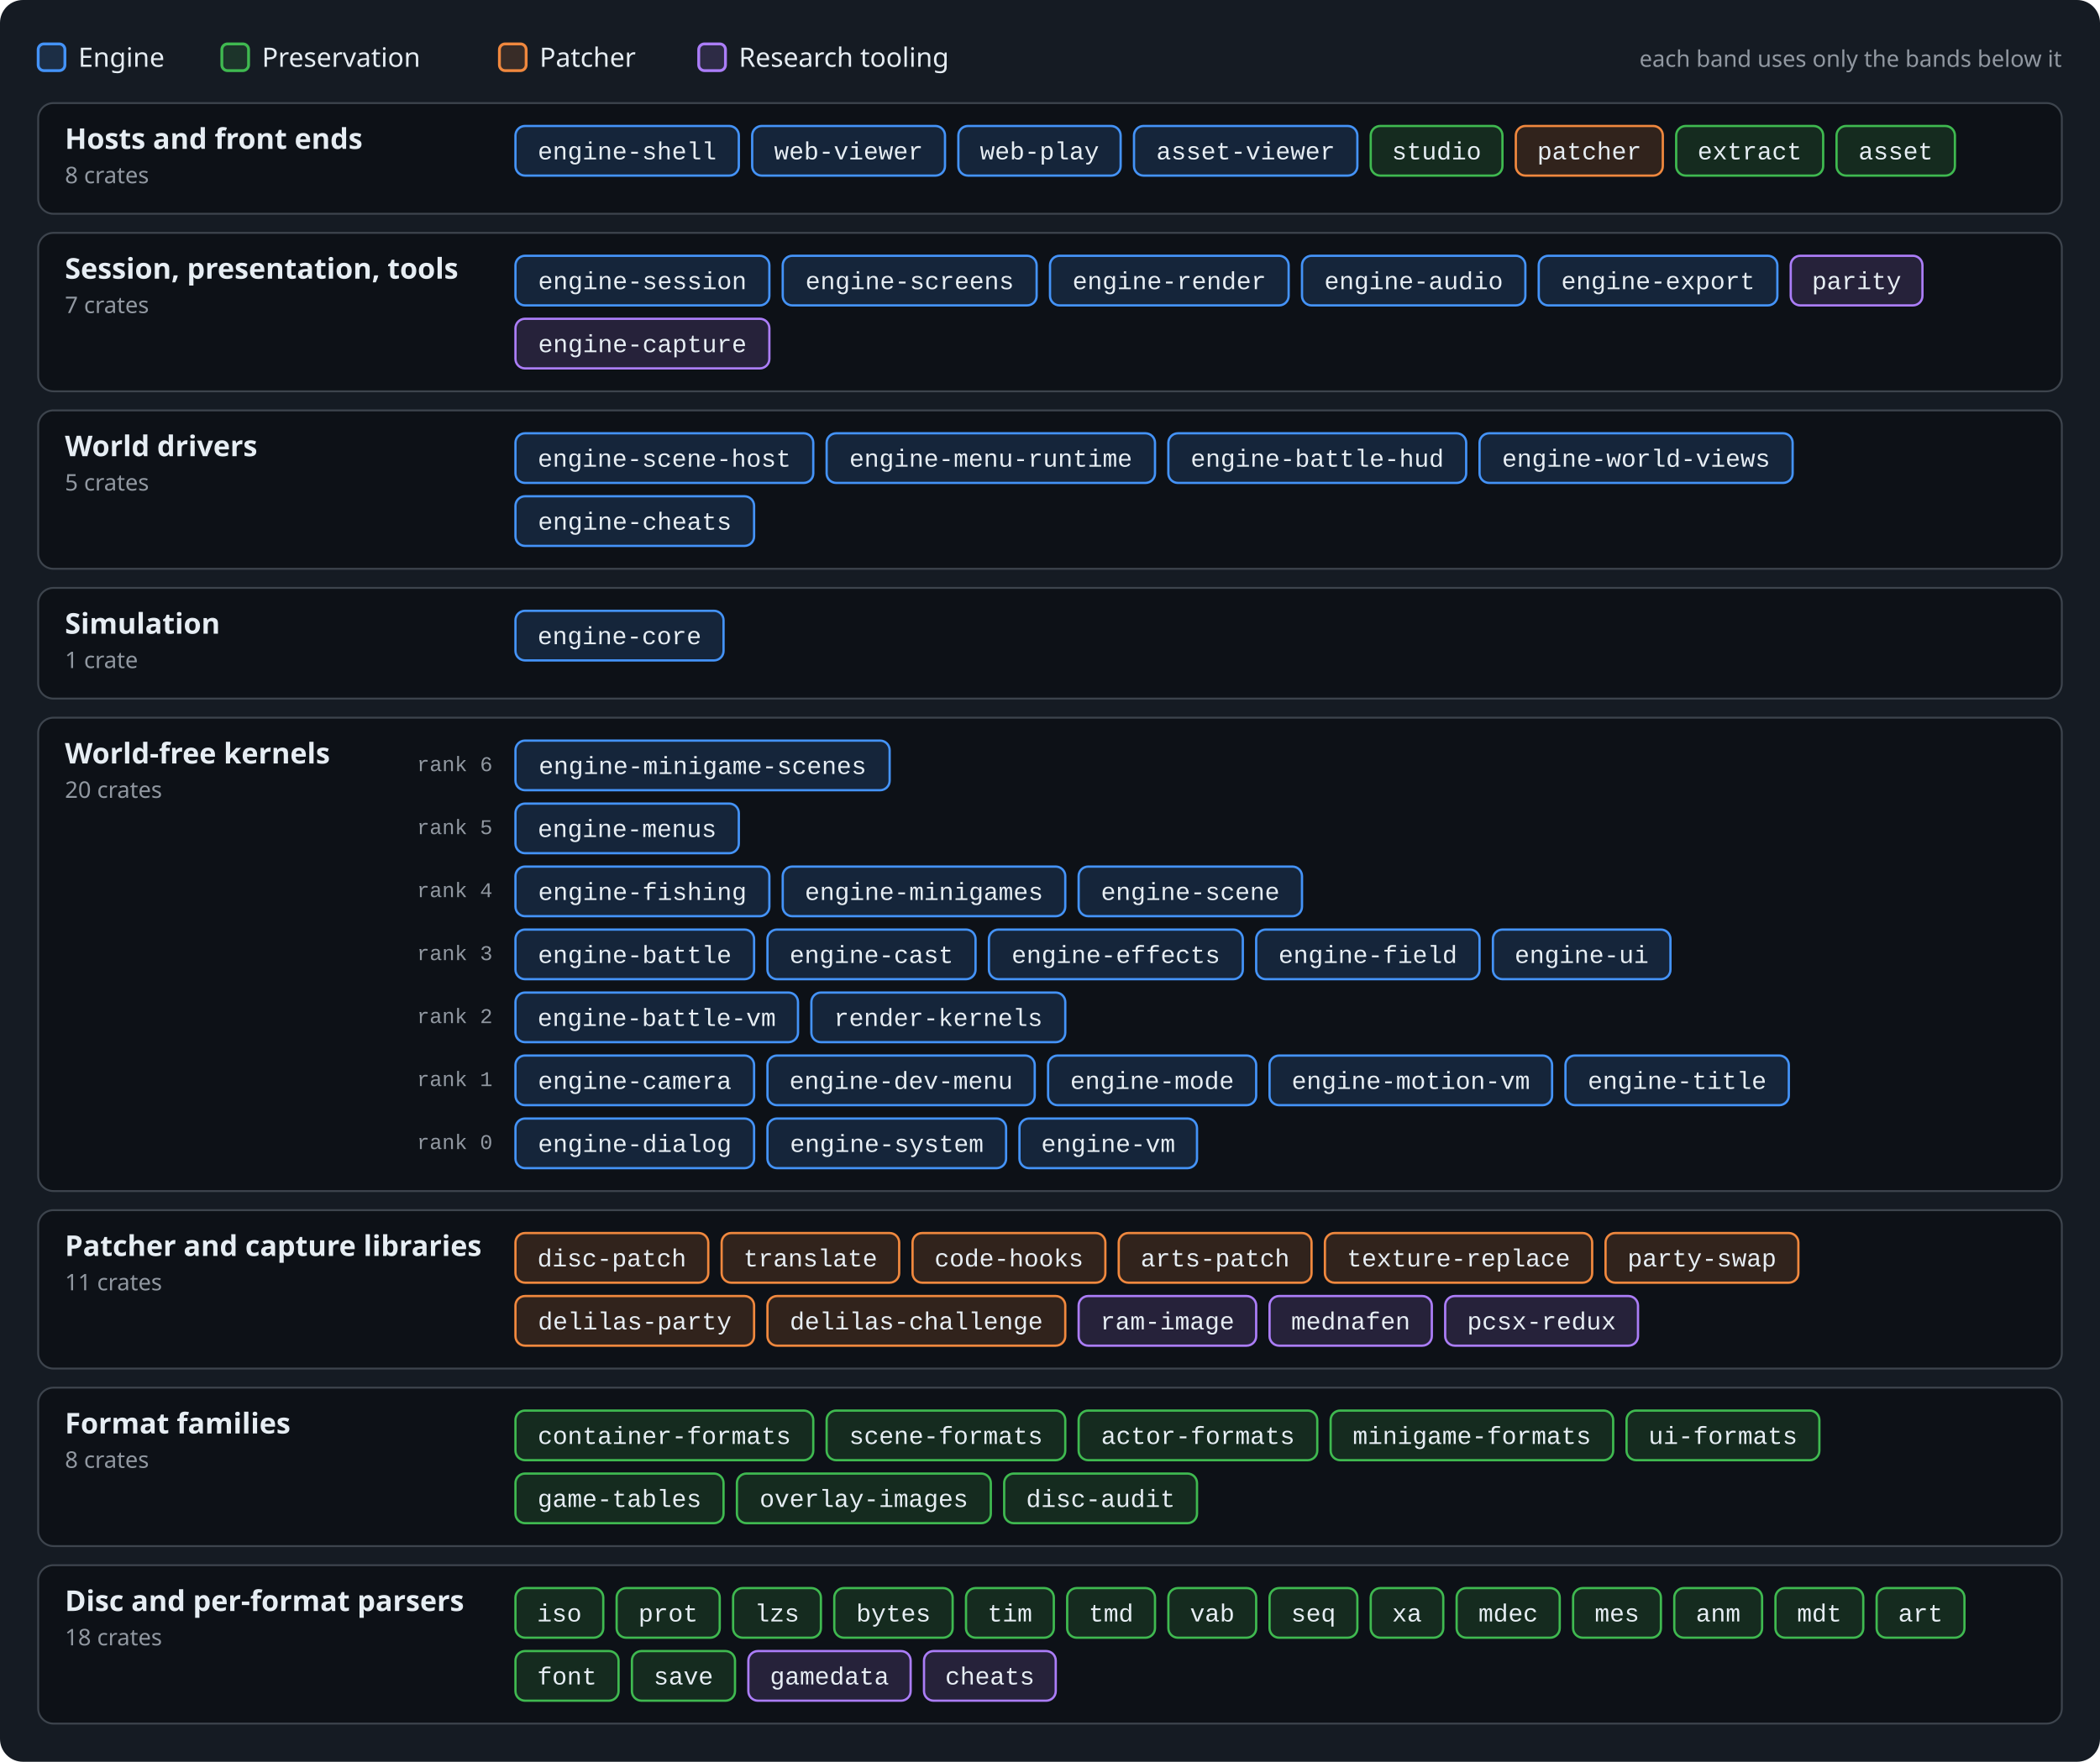
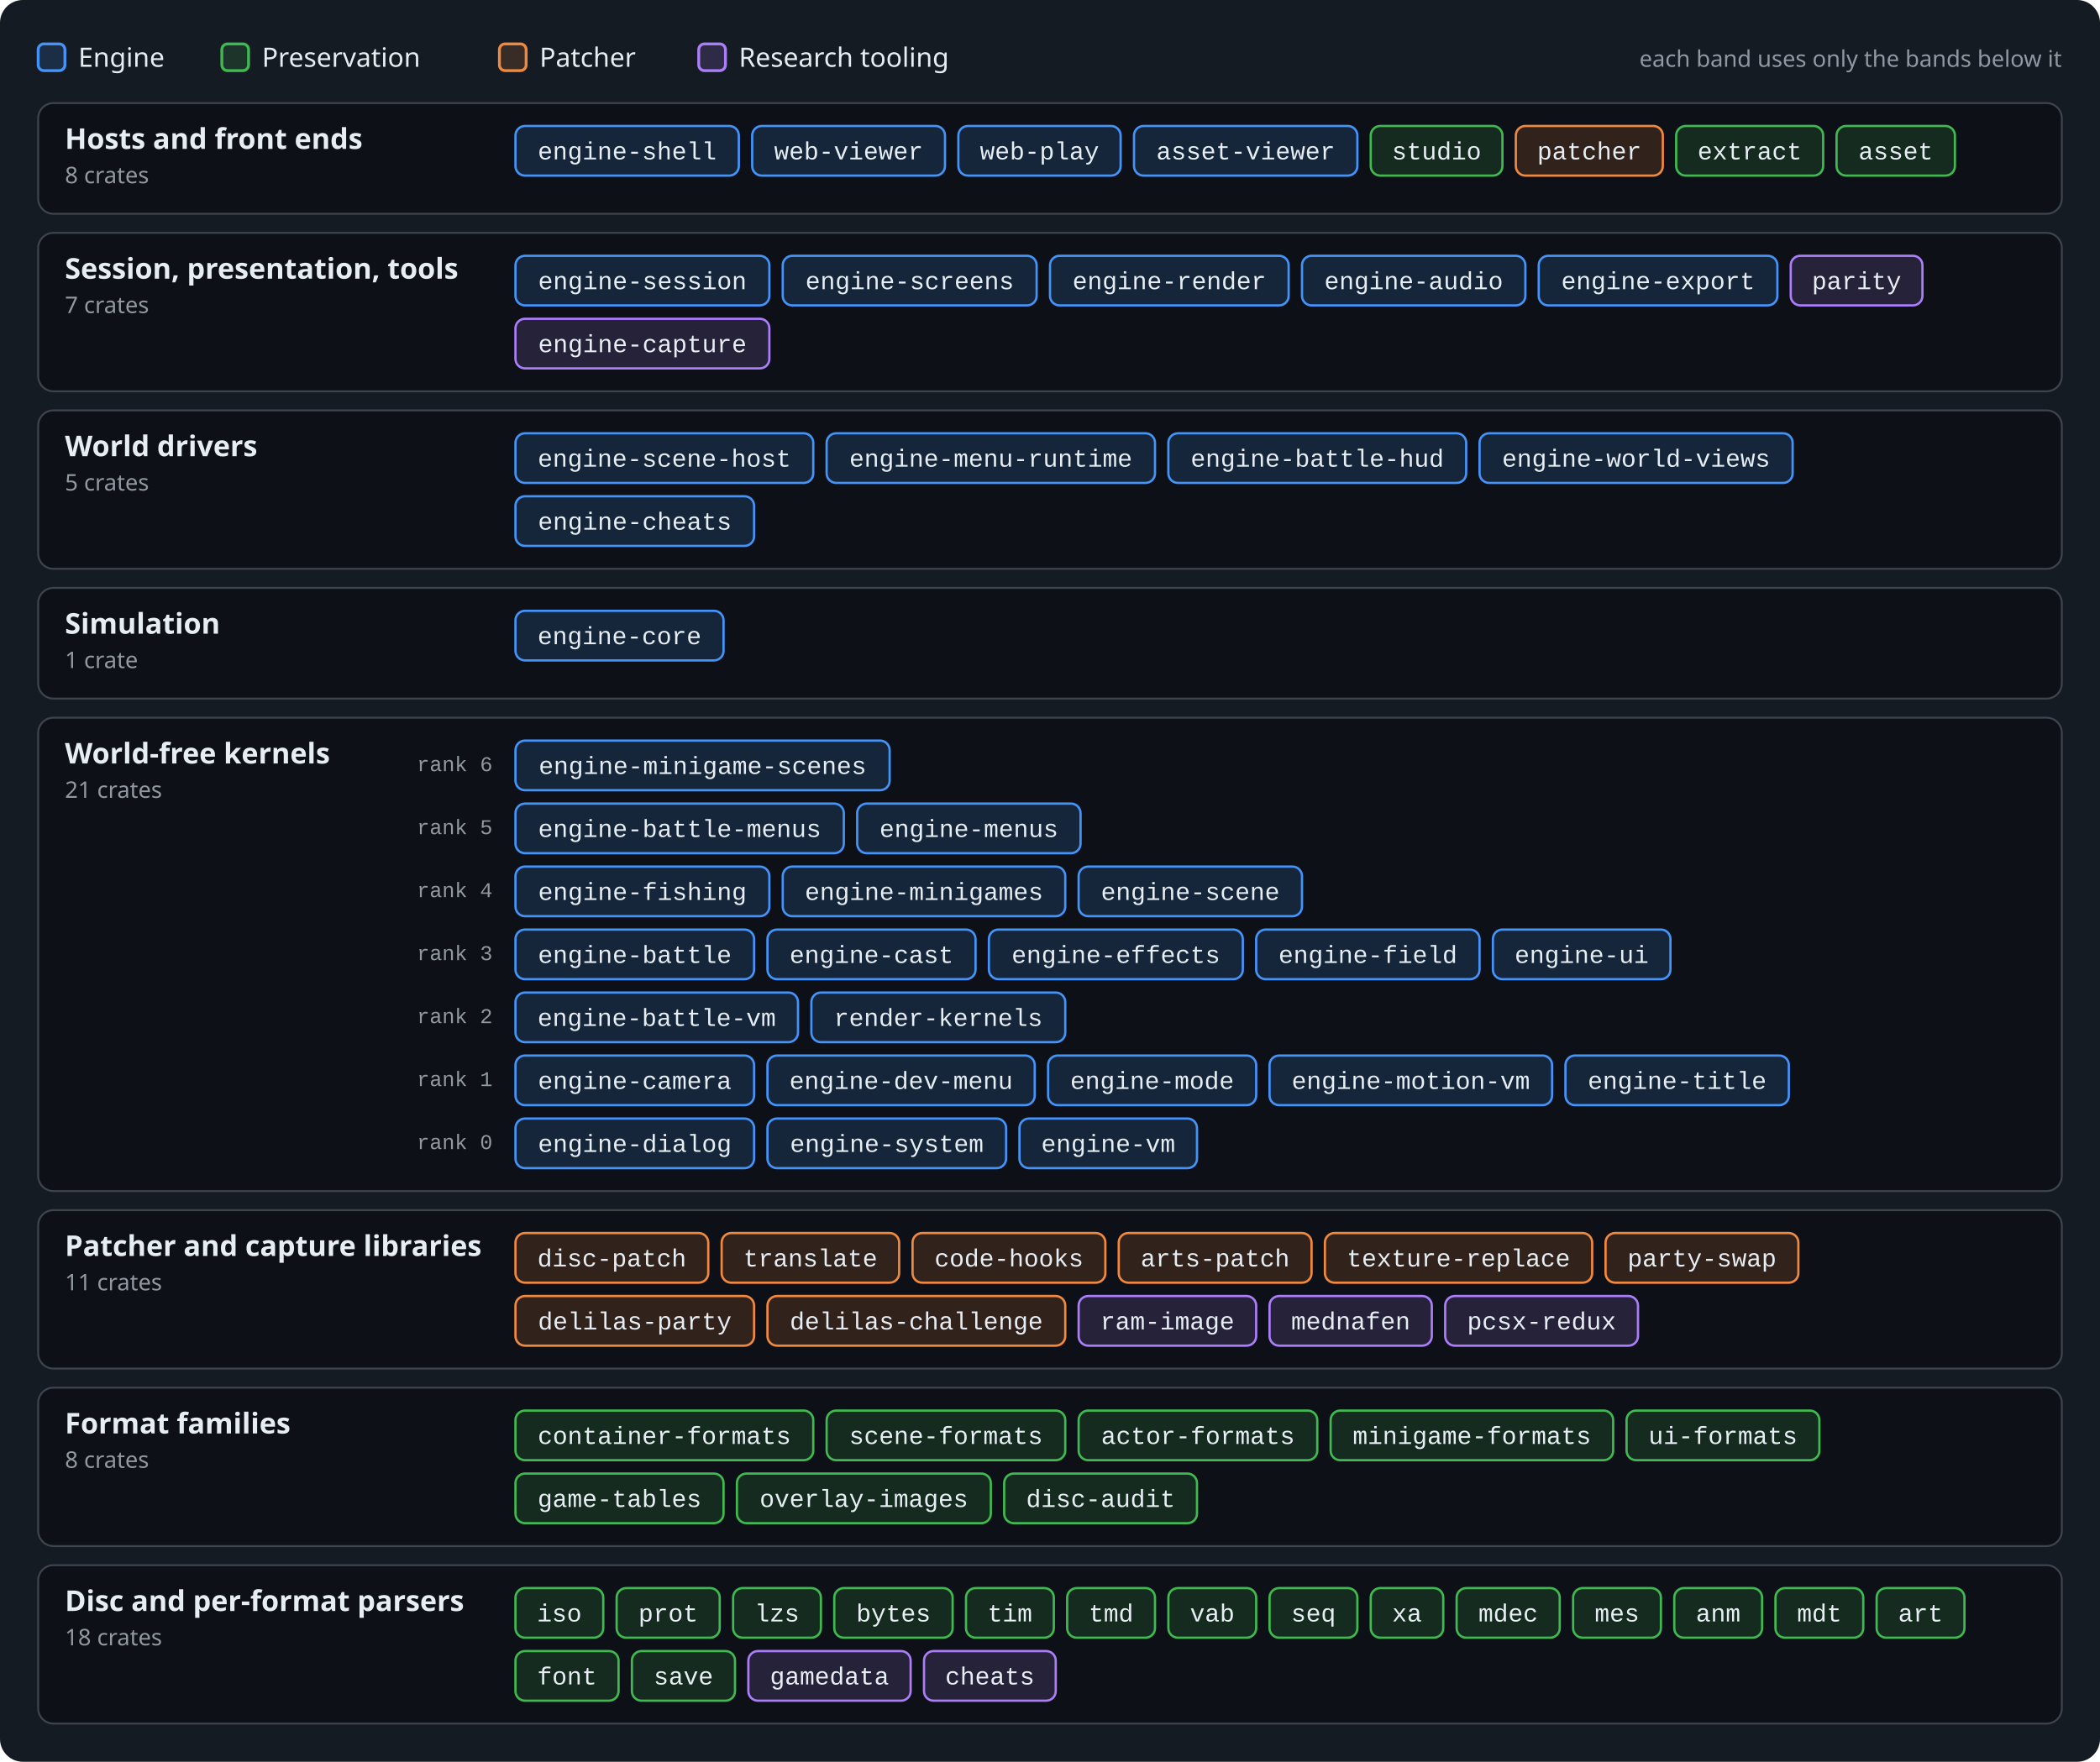
<svg xmlns="http://www.w3.org/2000/svg" viewBox="0 0 1100 923" width="1100" height="923" role="img" aria-labelledby="t d">
  <style>text{font-family:-apple-system, BlinkMacSystemFont, 'Segoe UI', 'Noto Sans', Helvetica, Arial, sans-serif;fill:#e6edf3}.ch{font-family:ui-monospace, SFMono-Regular, Menlo, Consolas, 'Liberation Mono', monospace;font-size:13px}.bt{font-size:15px;font-weight:600}.mu{font-size:12px;fill:#9198a1}.rk{font-family:ui-monospace, SFMono-Regular, Menlo, Consolas, 'Liberation Mono', monospace;font-size:11px;fill:#9198a1}.lg{font-size:14px}</style>
  <rect width="1100" height="923" rx="12" fill="#151b23" />
  <rect x="20" y="23" width="14" height="14" rx="3" fill="#4493f8" fill-opacity="0.16" stroke="#4493f8" stroke-width="1.5" />
  <text x="41" y="35" class="lg">Engine</text>
  <rect x="116.2" y="23" width="14" height="14" rx="3" fill="#3fb950" fill-opacity="0.16" stroke="#3fb950" stroke-width="1.5" />
  <text x="137.2" y="35" class="lg">Preservation</text>
  <rect x="261.6" y="23" width="14" height="14" rx="3" fill="#f0883e" fill-opacity="0.16" stroke="#f0883e" stroke-width="1.5" />
  <text x="282.6" y="35" class="lg">Patcher</text>
  <rect x="366" y="23" width="14" height="14" rx="3" fill="#ab7df8" fill-opacity="0.16" stroke="#ab7df8" stroke-width="1.5" />
  <text x="387" y="35" class="lg">Research tooling</text>
  <text x="1080" y="35" class="mu" text-anchor="end">each band uses only the bands below it</text>
  <rect x="20" y="54" width="1060" height="58" rx="8" fill="#0d1117" stroke="#3d444d" />
  <text x="34" y="78" class="bt">Hosts and front ends</text>
  <text x="34" y="96" class="mu">8 crates</text>
  <g>
    <rect x="270" y="66" width="117" height="26" rx="5" fill="#4493f8" fill-opacity="0.16" stroke="#4493f8" stroke-width="1.2" />
    <text x="328.5" y="83.5" class="ch" text-anchor="middle">engine-shell</text>
  </g>
  <g>
    <rect x="394" y="66" width="101" height="26" rx="5" fill="#4493f8" fill-opacity="0.16" stroke="#4493f8" stroke-width="1.2" />
    <text x="444.5" y="83.5" class="ch" text-anchor="middle">web-viewer</text>
  </g>
  <g>
    <rect x="502" y="66" width="85" height="26" rx="5" fill="#4493f8" fill-opacity="0.16" stroke="#4493f8" stroke-width="1.2" />
    <text x="544.5" y="83.5" class="ch" text-anchor="middle">web-play</text>
  </g>
  <g>
    <rect x="594" y="66" width="117" height="26" rx="5" fill="#4493f8" fill-opacity="0.16" stroke="#4493f8" stroke-width="1.2" />
    <text x="652.5" y="83.5" class="ch" text-anchor="middle">asset-viewer</text>
  </g>
  <g>
    <rect x="718" y="66" width="69" height="26" rx="5" fill="#3fb950" fill-opacity="0.16" stroke="#3fb950" stroke-width="1.2" />
    <text x="752.5" y="83.5" class="ch" text-anchor="middle">studio</text>
  </g>
  <g>
    <rect x="794" y="66" width="77" height="26" rx="5" fill="#f0883e" fill-opacity="0.16" stroke="#f0883e" stroke-width="1.2" />
    <text x="832.5" y="83.5" class="ch" text-anchor="middle">patcher</text>
  </g>
  <g>
    <rect x="878" y="66" width="77" height="26" rx="5" fill="#3fb950" fill-opacity="0.16" stroke="#3fb950" stroke-width="1.2" />
    <text x="916.5" y="83.5" class="ch" text-anchor="middle">extract</text>
  </g>
  <g>
    <rect x="962" y="66" width="62" height="26" rx="5" fill="#3fb950" fill-opacity="0.16" stroke="#3fb950" stroke-width="1.2" />
    <text x="993.0" y="83.5" class="ch" text-anchor="middle">asset</text>
  </g>
  <rect x="20" y="122" width="1060" height="83" rx="8" fill="#0d1117" stroke="#3d444d" />
  <text x="34" y="146" class="bt">Session, presentation, tools</text>
  <text x="34" y="164" class="mu">7 crates</text>
  <g>
    <rect x="270" y="134" width="133" height="26" rx="5" fill="#4493f8" fill-opacity="0.16" stroke="#4493f8" stroke-width="1.2" />
    <text x="336.5" y="151.5" class="ch" text-anchor="middle">engine-session</text>
  </g>
  <g>
    <rect x="410" y="134" width="133" height="26" rx="5" fill="#4493f8" fill-opacity="0.16" stroke="#4493f8" stroke-width="1.2" />
    <text x="476.5" y="151.5" class="ch" text-anchor="middle">engine-screens</text>
  </g>
  <g>
    <rect x="550" y="134" width="125" height="26" rx="5" fill="#4493f8" fill-opacity="0.16" stroke="#4493f8" stroke-width="1.2" />
    <text x="612.5" y="151.5" class="ch" text-anchor="middle">engine-render</text>
  </g>
  <g>
    <rect x="682" y="134" width="117" height="26" rx="5" fill="#4493f8" fill-opacity="0.16" stroke="#4493f8" stroke-width="1.2" />
    <text x="740.5" y="151.5" class="ch" text-anchor="middle">engine-audio</text>
  </g>
  <g>
    <rect x="806" y="134" width="125" height="26" rx="5" fill="#4493f8" fill-opacity="0.16" stroke="#4493f8" stroke-width="1.2" />
    <text x="868.5" y="151.5" class="ch" text-anchor="middle">engine-export</text>
  </g>
  <g>
    <rect x="938" y="134" width="69" height="26" rx="5" fill="#ab7df8" fill-opacity="0.16" stroke="#ab7df8" stroke-width="1.2" />
    <text x="972.5" y="151.5" class="ch" text-anchor="middle">parity</text>
  </g>
  <g>
    <rect x="270" y="167" width="133" height="26" rx="5" fill="#ab7df8" fill-opacity="0.16" stroke="#ab7df8" stroke-width="1.2" />
    <text x="336.5" y="184.5" class="ch" text-anchor="middle">engine-capture</text>
  </g>
  <rect x="20" y="215" width="1060" height="83" rx="8" fill="#0d1117" stroke="#3d444d" />
  <text x="34" y="239" class="bt">World drivers</text>
  <text x="34" y="257" class="mu">5 crates</text>
  <g>
    <rect x="270" y="227" width="156" height="26" rx="5" fill="#4493f8" fill-opacity="0.16" stroke="#4493f8" stroke-width="1.2" />
    <text x="348.0" y="244.5" class="ch" text-anchor="middle">engine-scene-host</text>
  </g>
  <g>
    <rect x="433" y="227" width="172" height="26" rx="5" fill="#4493f8" fill-opacity="0.16" stroke="#4493f8" stroke-width="1.2" />
    <text x="519.0" y="244.5" class="ch" text-anchor="middle">engine-menu-runtime</text>
  </g>
  <g>
    <rect x="612" y="227" width="156" height="26" rx="5" fill="#4493f8" fill-opacity="0.16" stroke="#4493f8" stroke-width="1.2" />
    <text x="690.0" y="244.5" class="ch" text-anchor="middle">engine-battle-hud</text>
  </g>
  <g>
    <rect x="775" y="227" width="164" height="26" rx="5" fill="#4493f8" fill-opacity="0.16" stroke="#4493f8" stroke-width="1.2" />
    <text x="857.0" y="244.5" class="ch" text-anchor="middle">engine-world-views</text>
  </g>
  <g>
    <rect x="270" y="260" width="125" height="26" rx="5" fill="#4493f8" fill-opacity="0.16" stroke="#4493f8" stroke-width="1.2" />
    <text x="332.5" y="277.5" class="ch" text-anchor="middle">engine-cheats</text>
  </g>
  <rect x="20" y="308" width="1060" height="58" rx="8" fill="#0d1117" stroke="#3d444d" />
  <text x="34" y="332" class="bt">Simulation</text>
  <text x="34" y="350" class="mu">1 crate</text>
  <g>
    <rect x="270" y="320" width="109" height="26" rx="5" fill="#4493f8" fill-opacity="0.16" stroke="#4493f8" stroke-width="1.2" />
    <text x="324.5" y="337.5" class="ch" text-anchor="middle">engine-core</text>
  </g>
  <rect x="20" y="376" width="1060" height="248" rx="8" fill="#0d1117" stroke="#3d444d" />
  <text x="34" y="400" class="bt">World-free kernels</text>
-   <text x="34" y="418" class="mu">20 crates</text>
+   <text x="34" y="418" class="mu">21 crates</text>
  <text x="258" y="404" class="rk" text-anchor="end">rank 6</text>
  <g>
    <rect x="270" y="388" width="196" height="26" rx="5" fill="#4493f8" fill-opacity="0.16" stroke="#4493f8" stroke-width="1.2" />
    <text x="368.0" y="405.5" class="ch" text-anchor="middle">engine-minigame-scenes</text>
  </g>
  <text x="258" y="437" class="rk" text-anchor="end">rank 5</text>
  <g>
-     <rect x="270" y="421" width="117" height="26" rx="5" fill="#4493f8" fill-opacity="0.16" stroke="#4493f8" stroke-width="1.2" />
-     <text x="328.5" y="438.5" class="ch" text-anchor="middle">engine-menus</text>
+     <rect x="270" y="421" width="172" height="26" rx="5" fill="#4493f8" fill-opacity="0.16" stroke="#4493f8" stroke-width="1.2" />
+     <text x="356.0" y="438.5" class="ch" text-anchor="middle">engine-battle-menus</text>
+   </g>
+   <g>
+     <rect x="449" y="421" width="117" height="26" rx="5" fill="#4493f8" fill-opacity="0.16" stroke="#4493f8" stroke-width="1.2" />
+     <text x="507.5" y="438.5" class="ch" text-anchor="middle">engine-menus</text>
  </g>
  <text x="258" y="470" class="rk" text-anchor="end">rank 4</text>
  <g>
    <rect x="270" y="454" width="133" height="26" rx="5" fill="#4493f8" fill-opacity="0.16" stroke="#4493f8" stroke-width="1.2" />
    <text x="336.5" y="471.5" class="ch" text-anchor="middle">engine-fishing</text>
  </g>
  <g>
    <rect x="410" y="454" width="148" height="26" rx="5" fill="#4493f8" fill-opacity="0.16" stroke="#4493f8" stroke-width="1.2" />
    <text x="484.0" y="471.5" class="ch" text-anchor="middle">engine-minigames</text>
  </g>
  <g>
    <rect x="565" y="454" width="117" height="26" rx="5" fill="#4493f8" fill-opacity="0.16" stroke="#4493f8" stroke-width="1.2" />
    <text x="623.5" y="471.5" class="ch" text-anchor="middle">engine-scene</text>
  </g>
  <text x="258" y="503" class="rk" text-anchor="end">rank 3</text>
  <g>
    <rect x="270" y="487" width="125" height="26" rx="5" fill="#4493f8" fill-opacity="0.16" stroke="#4493f8" stroke-width="1.2" />
    <text x="332.5" y="504.5" class="ch" text-anchor="middle">engine-battle</text>
  </g>
  <g>
    <rect x="402" y="487" width="109" height="26" rx="5" fill="#4493f8" fill-opacity="0.16" stroke="#4493f8" stroke-width="1.2" />
    <text x="456.5" y="504.5" class="ch" text-anchor="middle">engine-cast</text>
  </g>
  <g>
    <rect x="518" y="487" width="133" height="26" rx="5" fill="#4493f8" fill-opacity="0.16" stroke="#4493f8" stroke-width="1.2" />
    <text x="584.5" y="504.5" class="ch" text-anchor="middle">engine-effects</text>
  </g>
  <g>
    <rect x="658" y="487" width="117" height="26" rx="5" fill="#4493f8" fill-opacity="0.16" stroke="#4493f8" stroke-width="1.2" />
    <text x="716.5" y="504.5" class="ch" text-anchor="middle">engine-field</text>
  </g>
  <g>
    <rect x="782" y="487" width="93" height="26" rx="5" fill="#4493f8" fill-opacity="0.16" stroke="#4493f8" stroke-width="1.2" />
    <text x="828.5" y="504.5" class="ch" text-anchor="middle">engine-ui</text>
  </g>
  <text x="258" y="536" class="rk" text-anchor="end">rank 2</text>
  <g>
    <rect x="270" y="520" width="148" height="26" rx="5" fill="#4493f8" fill-opacity="0.16" stroke="#4493f8" stroke-width="1.2" />
    <text x="344.0" y="537.5" class="ch" text-anchor="middle">engine-battle-vm</text>
  </g>
  <g>
    <rect x="425" y="520" width="133" height="26" rx="5" fill="#4493f8" fill-opacity="0.16" stroke="#4493f8" stroke-width="1.2" />
    <text x="491.5" y="537.5" class="ch" text-anchor="middle">render-kernels</text>
  </g>
  <text x="258" y="569" class="rk" text-anchor="end">rank 1</text>
  <g>
    <rect x="270" y="553" width="125" height="26" rx="5" fill="#4493f8" fill-opacity="0.16" stroke="#4493f8" stroke-width="1.2" />
    <text x="332.5" y="570.5" class="ch" text-anchor="middle">engine-camera</text>
  </g>
  <g>
    <rect x="402" y="553" width="140" height="26" rx="5" fill="#4493f8" fill-opacity="0.16" stroke="#4493f8" stroke-width="1.2" />
    <text x="472.0" y="570.5" class="ch" text-anchor="middle">engine-dev-menu</text>
  </g>
  <g>
    <rect x="549" y="553" width="109" height="26" rx="5" fill="#4493f8" fill-opacity="0.16" stroke="#4493f8" stroke-width="1.2" />
    <text x="603.5" y="570.5" class="ch" text-anchor="middle">engine-mode</text>
  </g>
  <g>
    <rect x="665" y="553" width="148" height="26" rx="5" fill="#4493f8" fill-opacity="0.16" stroke="#4493f8" stroke-width="1.2" />
    <text x="739.0" y="570.5" class="ch" text-anchor="middle">engine-motion-vm</text>
  </g>
  <g>
    <rect x="820" y="553" width="117" height="26" rx="5" fill="#4493f8" fill-opacity="0.16" stroke="#4493f8" stroke-width="1.2" />
    <text x="878.5" y="570.5" class="ch" text-anchor="middle">engine-title</text>
  </g>
  <text x="258" y="602" class="rk" text-anchor="end">rank 0</text>
  <g>
    <rect x="270" y="586" width="125" height="26" rx="5" fill="#4493f8" fill-opacity="0.16" stroke="#4493f8" stroke-width="1.2" />
    <text x="332.5" y="603.5" class="ch" text-anchor="middle">engine-dialog</text>
  </g>
  <g>
    <rect x="402" y="586" width="125" height="26" rx="5" fill="#4493f8" fill-opacity="0.16" stroke="#4493f8" stroke-width="1.2" />
    <text x="464.5" y="603.5" class="ch" text-anchor="middle">engine-system</text>
  </g>
  <g>
    <rect x="534" y="586" width="93" height="26" rx="5" fill="#4493f8" fill-opacity="0.16" stroke="#4493f8" stroke-width="1.2" />
    <text x="580.5" y="603.5" class="ch" text-anchor="middle">engine-vm</text>
  </g>
  <rect x="20" y="634" width="1060" height="83" rx="8" fill="#0d1117" stroke="#3d444d" />
  <text x="34" y="658" class="bt">Patcher and capture libraries</text>
  <text x="34" y="676" class="mu">11 crates</text>
  <g>
    <rect x="270" y="646" width="101" height="26" rx="5" fill="#f0883e" fill-opacity="0.16" stroke="#f0883e" stroke-width="1.2" />
    <text x="320.5" y="663.5" class="ch" text-anchor="middle">disc-patch</text>
  </g>
  <g>
    <rect x="378" y="646" width="93" height="26" rx="5" fill="#f0883e" fill-opacity="0.16" stroke="#f0883e" stroke-width="1.2" />
    <text x="424.5" y="663.5" class="ch" text-anchor="middle">translate</text>
  </g>
  <g>
    <rect x="478" y="646" width="101" height="26" rx="5" fill="#f0883e" fill-opacity="0.16" stroke="#f0883e" stroke-width="1.2" />
    <text x="528.5" y="663.5" class="ch" text-anchor="middle">code-hooks</text>
  </g>
  <g>
    <rect x="586" y="646" width="101" height="26" rx="5" fill="#f0883e" fill-opacity="0.16" stroke="#f0883e" stroke-width="1.2" />
    <text x="636.5" y="663.5" class="ch" text-anchor="middle">arts-patch</text>
  </g>
  <g>
    <rect x="694" y="646" width="140" height="26" rx="5" fill="#f0883e" fill-opacity="0.16" stroke="#f0883e" stroke-width="1.2" />
    <text x="764.0" y="663.5" class="ch" text-anchor="middle">texture-replace</text>
  </g>
  <g>
    <rect x="841" y="646" width="101" height="26" rx="5" fill="#f0883e" fill-opacity="0.16" stroke="#f0883e" stroke-width="1.2" />
    <text x="891.5" y="663.5" class="ch" text-anchor="middle">party-swap</text>
  </g>
  <g>
    <rect x="270" y="679" width="125" height="26" rx="5" fill="#f0883e" fill-opacity="0.16" stroke="#f0883e" stroke-width="1.2" />
    <text x="332.5" y="696.5" class="ch" text-anchor="middle">delilas-party</text>
  </g>
  <g>
    <rect x="402" y="679" width="156" height="26" rx="5" fill="#f0883e" fill-opacity="0.16" stroke="#f0883e" stroke-width="1.2" />
    <text x="480.0" y="696.5" class="ch" text-anchor="middle">delilas-challenge</text>
  </g>
  <g>
    <rect x="565" y="679" width="93" height="26" rx="5" fill="#ab7df8" fill-opacity="0.16" stroke="#ab7df8" stroke-width="1.2" />
    <text x="611.5" y="696.5" class="ch" text-anchor="middle">ram-image</text>
  </g>
  <g>
    <rect x="665" y="679" width="85" height="26" rx="5" fill="#ab7df8" fill-opacity="0.16" stroke="#ab7df8" stroke-width="1.2" />
    <text x="707.5" y="696.5" class="ch" text-anchor="middle">mednafen</text>
  </g>
  <g>
    <rect x="757" y="679" width="101" height="26" rx="5" fill="#ab7df8" fill-opacity="0.16" stroke="#ab7df8" stroke-width="1.2" />
    <text x="807.5" y="696.5" class="ch" text-anchor="middle">pcsx-redux</text>
  </g>
  <rect x="20" y="727" width="1060" height="83" rx="8" fill="#0d1117" stroke="#3d444d" />
  <text x="34" y="751" class="bt">Format families</text>
  <text x="34" y="769" class="mu">8 crates</text>
  <g>
    <rect x="270" y="739" width="156" height="26" rx="5" fill="#3fb950" fill-opacity="0.16" stroke="#3fb950" stroke-width="1.2" />
    <text x="348.0" y="756.5" class="ch" text-anchor="middle">container-formats</text>
  </g>
  <g>
    <rect x="433" y="739" width="125" height="26" rx="5" fill="#3fb950" fill-opacity="0.16" stroke="#3fb950" stroke-width="1.2" />
    <text x="495.5" y="756.5" class="ch" text-anchor="middle">scene-formats</text>
  </g>
  <g>
    <rect x="565" y="739" width="125" height="26" rx="5" fill="#3fb950" fill-opacity="0.16" stroke="#3fb950" stroke-width="1.2" />
    <text x="627.5" y="756.5" class="ch" text-anchor="middle">actor-formats</text>
  </g>
  <g>
    <rect x="697" y="739" width="148" height="26" rx="5" fill="#3fb950" fill-opacity="0.16" stroke="#3fb950" stroke-width="1.2" />
    <text x="771.0" y="756.5" class="ch" text-anchor="middle">minigame-formats</text>
  </g>
  <g>
    <rect x="852" y="739" width="101" height="26" rx="5" fill="#3fb950" fill-opacity="0.16" stroke="#3fb950" stroke-width="1.2" />
    <text x="902.5" y="756.5" class="ch" text-anchor="middle">ui-formats</text>
  </g>
  <g>
    <rect x="270" y="772" width="109" height="26" rx="5" fill="#3fb950" fill-opacity="0.16" stroke="#3fb950" stroke-width="1.2" />
    <text x="324.5" y="789.5" class="ch" text-anchor="middle">game-tables</text>
  </g>
  <g>
    <rect x="386" y="772" width="133" height="26" rx="5" fill="#3fb950" fill-opacity="0.16" stroke="#3fb950" stroke-width="1.2" />
    <text x="452.5" y="789.5" class="ch" text-anchor="middle">overlay-images</text>
  </g>
  <g>
    <rect x="526" y="772" width="101" height="26" rx="5" fill="#3fb950" fill-opacity="0.16" stroke="#3fb950" stroke-width="1.2" />
    <text x="576.5" y="789.5" class="ch" text-anchor="middle">disc-audit</text>
  </g>
  <rect x="20" y="820" width="1060" height="83" rx="8" fill="#0d1117" stroke="#3d444d" />
  <text x="34" y="844" class="bt">Disc and per-format parsers</text>
  <text x="34" y="862" class="mu">18 crates</text>
  <g>
    <rect x="270" y="832" width="46" height="26" rx="5" fill="#3fb950" fill-opacity="0.16" stroke="#3fb950" stroke-width="1.2" />
    <text x="293.0" y="849.5" class="ch" text-anchor="middle">iso</text>
  </g>
  <g>
    <rect x="323" y="832" width="54" height="26" rx="5" fill="#3fb950" fill-opacity="0.16" stroke="#3fb950" stroke-width="1.2" />
    <text x="350.0" y="849.5" class="ch" text-anchor="middle">prot</text>
  </g>
  <g>
    <rect x="384" y="832" width="46" height="26" rx="5" fill="#3fb950" fill-opacity="0.16" stroke="#3fb950" stroke-width="1.2" />
    <text x="407.0" y="849.5" class="ch" text-anchor="middle">lzs</text>
  </g>
  <g>
    <rect x="437" y="832" width="62" height="26" rx="5" fill="#3fb950" fill-opacity="0.16" stroke="#3fb950" stroke-width="1.2" />
    <text x="468.0" y="849.5" class="ch" text-anchor="middle">bytes</text>
  </g>
  <g>
    <rect x="506" y="832" width="46" height="26" rx="5" fill="#3fb950" fill-opacity="0.16" stroke="#3fb950" stroke-width="1.2" />
    <text x="529.0" y="849.5" class="ch" text-anchor="middle">tim</text>
  </g>
  <g>
    <rect x="559" y="832" width="46" height="26" rx="5" fill="#3fb950" fill-opacity="0.16" stroke="#3fb950" stroke-width="1.2" />
    <text x="582.0" y="849.5" class="ch" text-anchor="middle">tmd</text>
  </g>
  <g>
    <rect x="612" y="832" width="46" height="26" rx="5" fill="#3fb950" fill-opacity="0.16" stroke="#3fb950" stroke-width="1.2" />
    <text x="635.0" y="849.5" class="ch" text-anchor="middle">vab</text>
  </g>
  <g>
    <rect x="665" y="832" width="46" height="26" rx="5" fill="#3fb950" fill-opacity="0.16" stroke="#3fb950" stroke-width="1.2" />
    <text x="688.0" y="849.5" class="ch" text-anchor="middle">seq</text>
  </g>
  <g>
    <rect x="718" y="832" width="38" height="26" rx="5" fill="#3fb950" fill-opacity="0.16" stroke="#3fb950" stroke-width="1.2" />
    <text x="737.0" y="849.5" class="ch" text-anchor="middle">xa</text>
  </g>
  <g>
    <rect x="763" y="832" width="54" height="26" rx="5" fill="#3fb950" fill-opacity="0.16" stroke="#3fb950" stroke-width="1.2" />
    <text x="790.0" y="849.5" class="ch" text-anchor="middle">mdec</text>
  </g>
  <g>
    <rect x="824" y="832" width="46" height="26" rx="5" fill="#3fb950" fill-opacity="0.16" stroke="#3fb950" stroke-width="1.2" />
    <text x="847.0" y="849.5" class="ch" text-anchor="middle">mes</text>
  </g>
  <g>
    <rect x="877" y="832" width="46" height="26" rx="5" fill="#3fb950" fill-opacity="0.16" stroke="#3fb950" stroke-width="1.2" />
    <text x="900.0" y="849.5" class="ch" text-anchor="middle">anm</text>
  </g>
  <g>
    <rect x="930" y="832" width="46" height="26" rx="5" fill="#3fb950" fill-opacity="0.16" stroke="#3fb950" stroke-width="1.2" />
    <text x="953.0" y="849.5" class="ch" text-anchor="middle">mdt</text>
  </g>
  <g>
    <rect x="983" y="832" width="46" height="26" rx="5" fill="#3fb950" fill-opacity="0.16" stroke="#3fb950" stroke-width="1.2" />
    <text x="1006.0" y="849.5" class="ch" text-anchor="middle">art</text>
  </g>
  <g>
    <rect x="270" y="865" width="54" height="26" rx="5" fill="#3fb950" fill-opacity="0.16" stroke="#3fb950" stroke-width="1.2" />
    <text x="297.0" y="882.5" class="ch" text-anchor="middle">font</text>
  </g>
  <g>
    <rect x="331" y="865" width="54" height="26" rx="5" fill="#3fb950" fill-opacity="0.16" stroke="#3fb950" stroke-width="1.2" />
    <text x="358.0" y="882.5" class="ch" text-anchor="middle">save</text>
  </g>
  <g>
    <rect x="392" y="865" width="85" height="26" rx="5" fill="#ab7df8" fill-opacity="0.16" stroke="#ab7df8" stroke-width="1.2" />
    <text x="434.5" y="882.5" class="ch" text-anchor="middle">gamedata</text>
  </g>
  <g>
    <rect x="484" y="865" width="69" height="26" rx="5" fill="#ab7df8" fill-opacity="0.16" stroke="#ab7df8" stroke-width="1.2" />
    <text x="518.5" y="882.5" class="ch" text-anchor="middle">cheats</text>
  </g>
</svg>
